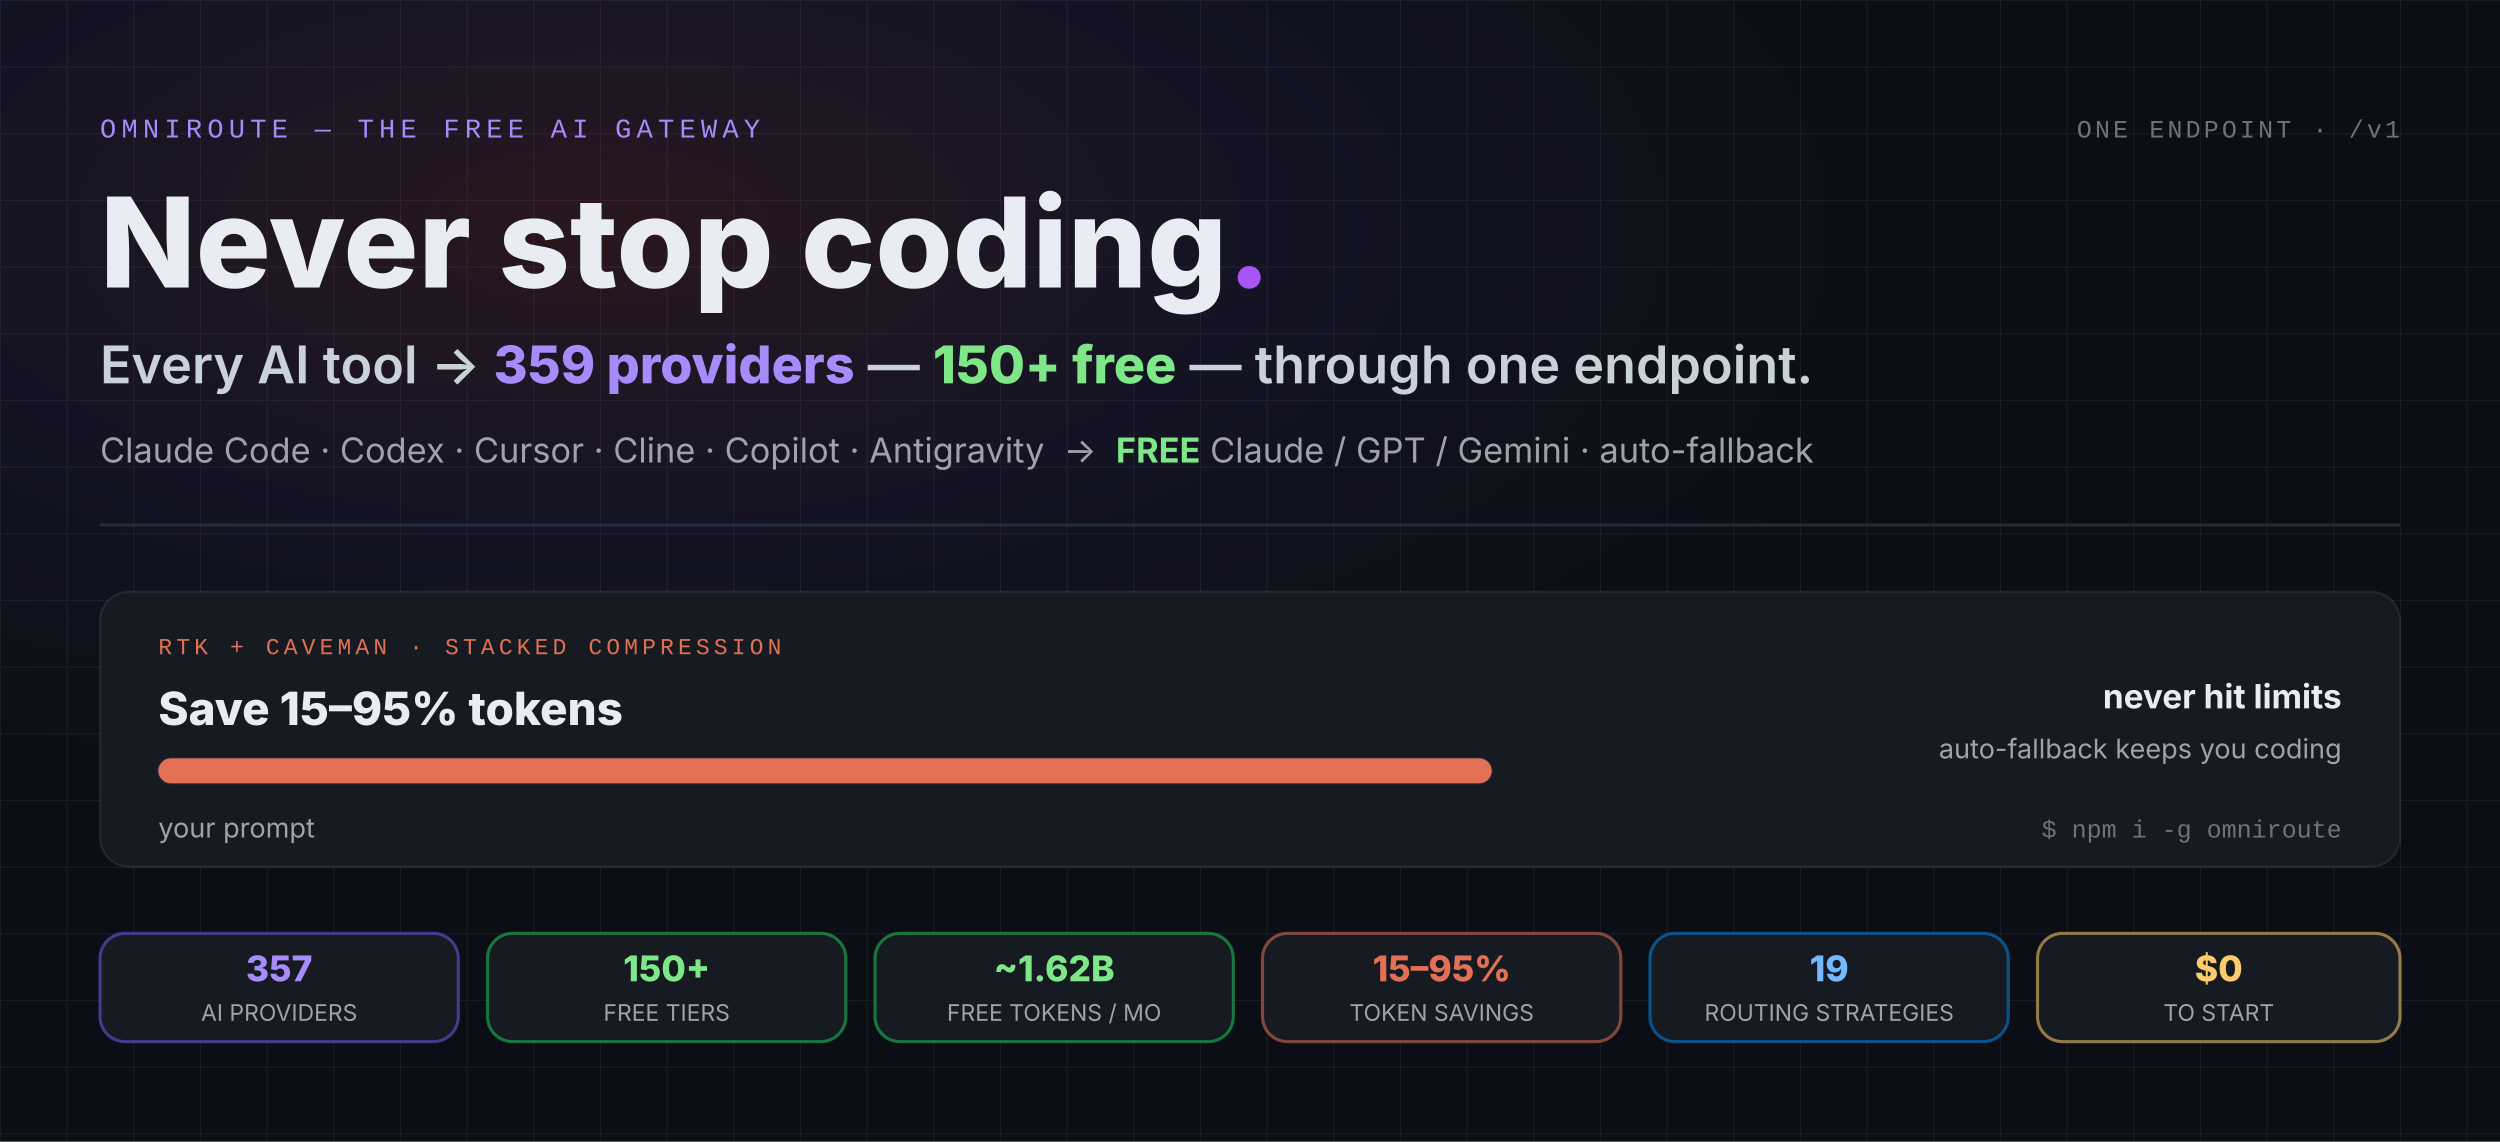
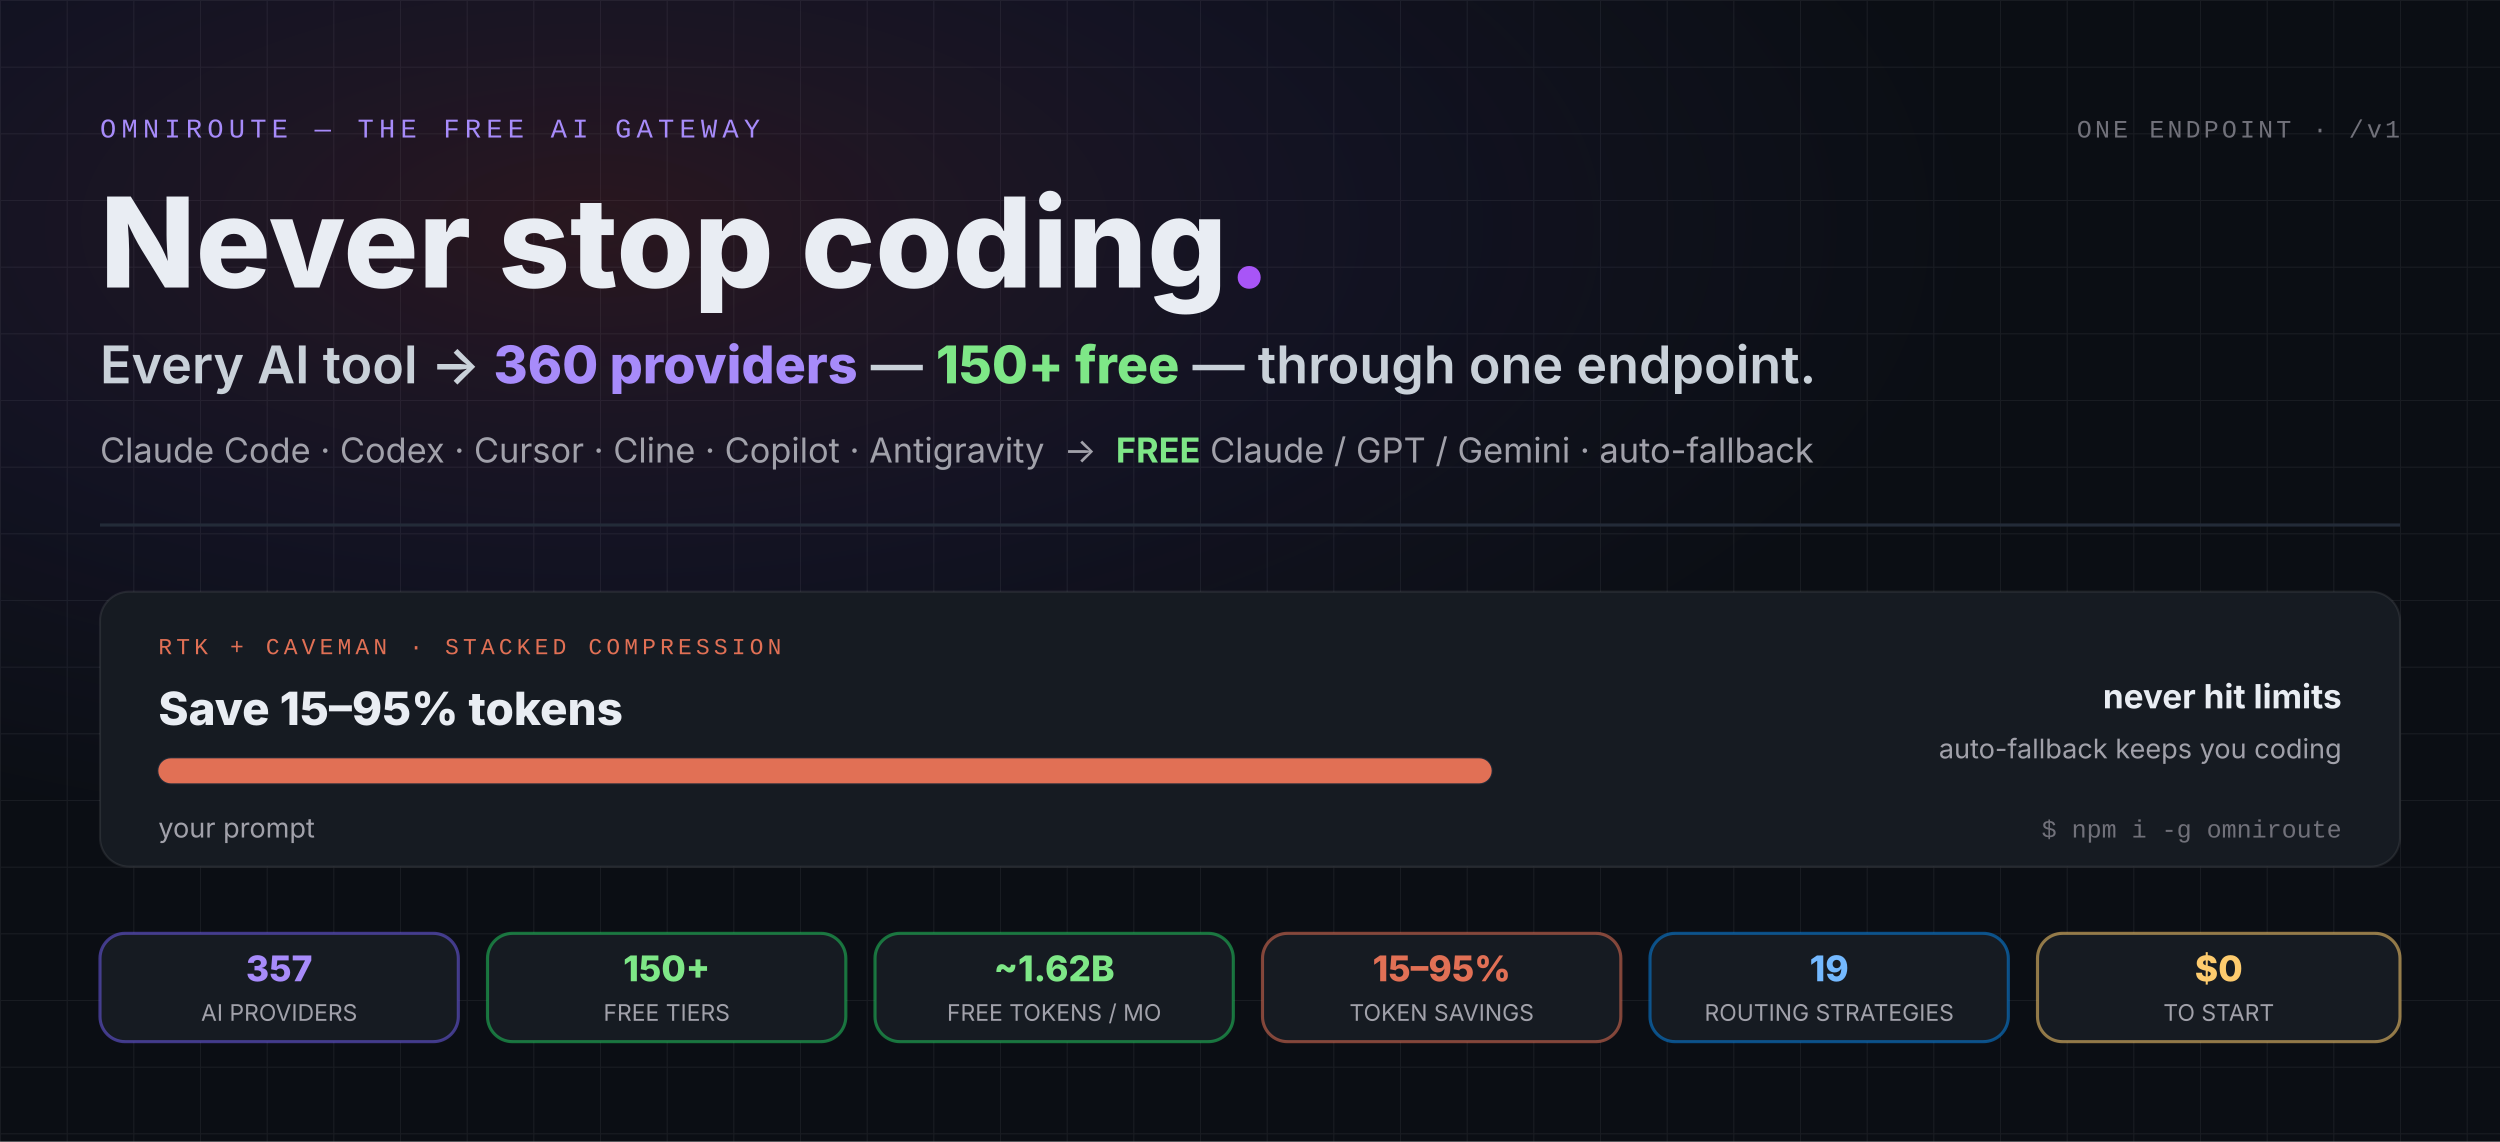
- <svg xmlns="http://www.w3.org/2000/svg" viewBox="0 0 1200 548" role="img" aria-label="OmniRoute hero: Never stop coding. Every AI tool to 359 providers — 150+ free — through one endpoint. Claude Code, Codex, Cursor, Cline, Copilot and Antigravity into free Claude, GPT and Gemini with auto-fallback. RTK + Caveman stacked compression saves 15 to 95 percent of tokens — about 89 percent average on tool-heavy sessions — so you never hit limits. Stats: 359 AI providers, 150+ free tiers, about 1.62B free tokens per month, 15 to 95 percent token savings, 20 routing strategies, zero dollars to start.">
+ <svg xmlns="http://www.w3.org/2000/svg" viewBox="0 0 1200 548" role="img" aria-label="OmniRoute hero: Never stop coding. Every AI tool to 360 providers — 150+ free — through one endpoint. Claude Code, Codex, Cursor, Cline, Copilot and Antigravity into free Claude, GPT and Gemini with auto-fallback. RTK + Caveman stacked compression saves 15 to 95 percent of tokens — about 89 percent average on tool-heavy sessions — so you never hit limits. Stats: 360 AI providers, 150+ free tiers, about 1.62B free tokens per month, 15 to 95 percent token savings, 20 routing strategies, zero dollars to start.">
  <defs>
    <pattern id="gridPaperH" width="32" height="32" patternUnits="userSpaceOnUse">
      <path d="M 32 0 L 0 0 0 32" fill="none" stroke="#ffffff" stroke-opacity="0.06" stroke-width="1" />
    </pattern>
    <radialGradient id="bgGlowH" cx="24%" cy="20%" r="55%">
      <stop offset="0%" stop-color="#e54d5e" stop-opacity="0.14" />
      <stop offset="55%" stop-color="#8b5cf6" stop-opacity="0.06" />
      <stop offset="100%" stop-color="#6366f1" stop-opacity="0" />
    </radialGradient>
    <linearGradient id="gradBrandH" x1="0" y1="0" x2="1" y2="1">
      <stop offset="0%" stop-color="#e54d5e" />
      <stop offset="100%" stop-color="#a855f7" />
    </linearGradient>
    <path id="dividerPathH" d="M 48,252 L 1152,252" />
  </defs>
  <rect width="1200" height="548" fill="#0b0e14" />
  <rect width="1200" height="548" fill="url(#gridPaperH)" />
  <rect width="1200" height="548" fill="url(#bgGlowH)" />
  <text x="48" y="66" font-family="Consolas, 'Courier New', monospace" font-size="13" letter-spacing="2.5" fill="#a78bfa">OMNIROUTE — THE FREE AI GATEWAY</text>
  <text x="1152" y="66" text-anchor="end" font-family="Consolas, 'Courier New', monospace" font-size="12" letter-spacing="1.5" fill="#71717a">ONE ENDPOINT · /v1</text>
  <text x="48" y="138" font-family="Inter, 'Segoe UI', Arial, Helvetica, system-ui, sans-serif" font-size="60" font-weight="800" fill="#e9edf3">Never stop coding<tspan fill="#a855f7">.</tspan>
  </text>
-   <text x="48" y="184" font-family="Inter, 'Segoe UI', Arial, Helvetica, system-ui, sans-serif" font-size="25" font-weight="600" fill="#c9d1d9">Every AI tool → <tspan fill="#a78bfa" font-weight="800">359 providers</tspan> — <tspan fill="#7ee787" font-weight="800">150+ free</tspan> — through one endpoint.</text>
+   <text x="48" y="184" font-family="Inter, 'Segoe UI', Arial, Helvetica, system-ui, sans-serif" font-size="25" font-weight="600" fill="#c9d1d9">Every AI tool → <tspan fill="#a78bfa" font-weight="800">360 providers</tspan> — <tspan fill="#7ee787" font-weight="800">150+ free</tspan> — through one endpoint.</text>
  <text x="48" y="222" font-family="Inter, 'Segoe UI', Arial, Helvetica, system-ui, sans-serif" font-size="16.5" fill="#a1a1aa">Claude Code · Codex · Cursor · Cline · Copilot · Antigravity  →  <tspan fill="#7ee787" font-weight="700">FREE</tspan> Claude / GPT / Gemini · auto-fallback</text>
  <line x1="48" y1="252" x2="1152" y2="252" stroke="#232b38" stroke-width="1.5" />
  <circle r="4" fill="url(#gradBrandH)" opacity="0">
    <animateMotion dur="6s" repeatCount="indefinite" keyPoints="0;1" keyTimes="0;1" calcMode="linear">
      <mpath href="#dividerPathH" />
    </animateMotion>
    <animate attributeName="opacity" values="0;0.9;0.9;0" keyTimes="0;0.08;0.6;0.75" dur="6s" repeatCount="indefinite" />
  </circle>
  <g>
    <rect x="48" y="284" width="1104" height="132" rx="14" fill="#161b22" stroke="#ffffff" stroke-opacity="0.08" stroke-width="1" />
    <text x="76" y="314" font-family="Consolas, 'Courier New', monospace" font-size="11" letter-spacing="2" fill="#e17055">RTK + CAVEMAN · STACKED COMPRESSION</text>
    <text x="76" y="348" font-family="Inter, 'Segoe UI', Arial, Helvetica, system-ui, sans-serif" font-size="22" font-weight="800" fill="#e9edf3">Save 15–95% tokens</text>
    <rect x="76" y="364" width="640" height="12" rx="6" fill="#0b0e14" stroke="#232b38" stroke-width="1" />
    <rect x="76" y="364" width="640" height="12" rx="6" fill="#e17055">
      <animate attributeName="width" values="640;640;70;70;640" keyTimes="0;0.12;0.5;0.88;1" dur="8s" repeatCount="indefinite" calcMode="spline" keySplines="0.4 0 0.2 1;0.4 0 0.2 1;0.4 0 0.2 1;0.4 0 0.2 1" />
    </rect>
    <text x="76" y="402" font-family="Inter, 'Segoe UI', Arial, Helvetica, system-ui, sans-serif" font-size="13" fill="#a1a1aa">your prompt
      <animate attributeName="opacity" values="1;1;0;0;1" keyTimes="0;0.12;0.35;0.88;1" dur="8s" repeatCount="indefinite" calcMode="discrete" />
    </text>
    <text x="76" y="402" font-family="Inter, 'Segoe UI', Arial, Helvetica, system-ui, sans-serif" font-size="13" font-weight="700" fill="#e17055" opacity="0">−89% avg on tool-heavy sessions
      <animate attributeName="opacity" values="0;0;1;1;0" keyTimes="0;0.35;0.36;0.88;1" dur="8s" repeatCount="indefinite" calcMode="discrete" />
    </text>
    <text x="1124" y="340" text-anchor="end" font-family="Inter, 'Segoe UI', Arial, Helvetica, system-ui, sans-serif" font-size="16" font-weight="700" fill="#e9edf3">never hit limits</text>
    <text x="1124" y="364" text-anchor="end" font-family="Inter, 'Segoe UI', Arial, Helvetica, system-ui, sans-serif" font-size="13" fill="#a1a1aa">auto-fallback keeps you coding</text>
    <text x="1124" y="402" text-anchor="end" font-family="Consolas, 'Courier New', monospace" font-size="12" fill="#71717a">$ npm i -g omniroute</text>
  </g>
  <g font-family="Inter, 'Segoe UI', Arial, Helvetica, system-ui, sans-serif" text-anchor="middle">
    <rect x="48" y="448" width="172" height="52" rx="12" fill="#161b22" stroke="#6c5ce7" stroke-opacity="0.55" stroke-width="1.5" />
    <text x="134" y="471" font-size="17" font-weight="800" fill="#a78bfa">357</text>
    <text x="134" y="490" font-size="11" fill="#a1a1aa">AI PROVIDERS</text>
    <rect x="234" y="448" width="172" height="52" rx="12" fill="#161b22" stroke="#22c55e" stroke-opacity="0.55" stroke-width="1.5" />
    <text x="320" y="471" font-size="17" font-weight="800" fill="#7ee787">150+</text>
    <text x="320" y="490" font-size="11" fill="#a1a1aa">FREE TIERS</text>
    <rect x="420" y="448" width="172" height="52" rx="12" fill="#161b22" stroke="#22c55e" stroke-opacity="0.55" stroke-width="1.5" />
    <text x="506" y="471" font-size="17" font-weight="800" fill="#7ee787">~1.62B</text>
    <text x="506" y="490" font-size="11" fill="#a1a1aa">FREE TOKENS / MO</text>
    <rect x="606" y="448" width="172" height="52" rx="12" fill="#161b22" stroke="#e17055" stroke-opacity="0.55" stroke-width="1.5" />
    <text x="692" y="471" font-size="17" font-weight="800" fill="#e17055">15–95%</text>
    <text x="692" y="490" font-size="11" fill="#a1a1aa">TOKEN SAVINGS</text>
    <rect x="792" y="448" width="172" height="52" rx="12" fill="#161b22" stroke="#0984e3" stroke-opacity="0.55" stroke-width="1.5" />
    <text x="878" y="471" font-size="17" font-weight="800" fill="#74b9ff">19</text>
    <text x="878" y="490" font-size="11" fill="#a1a1aa">ROUTING STRATEGIES</text>
    <rect x="978" y="448" width="174" height="52" rx="12" fill="#161b22" stroke="#fdcb6e" stroke-opacity="0.55" stroke-width="1.5" />
    <text x="1065" y="471" font-size="17" font-weight="800" fill="#fdcb6e">$0</text>
    <text x="1065" y="490" font-size="11" fill="#a1a1aa">TO START</text>
  </g>
</svg>
